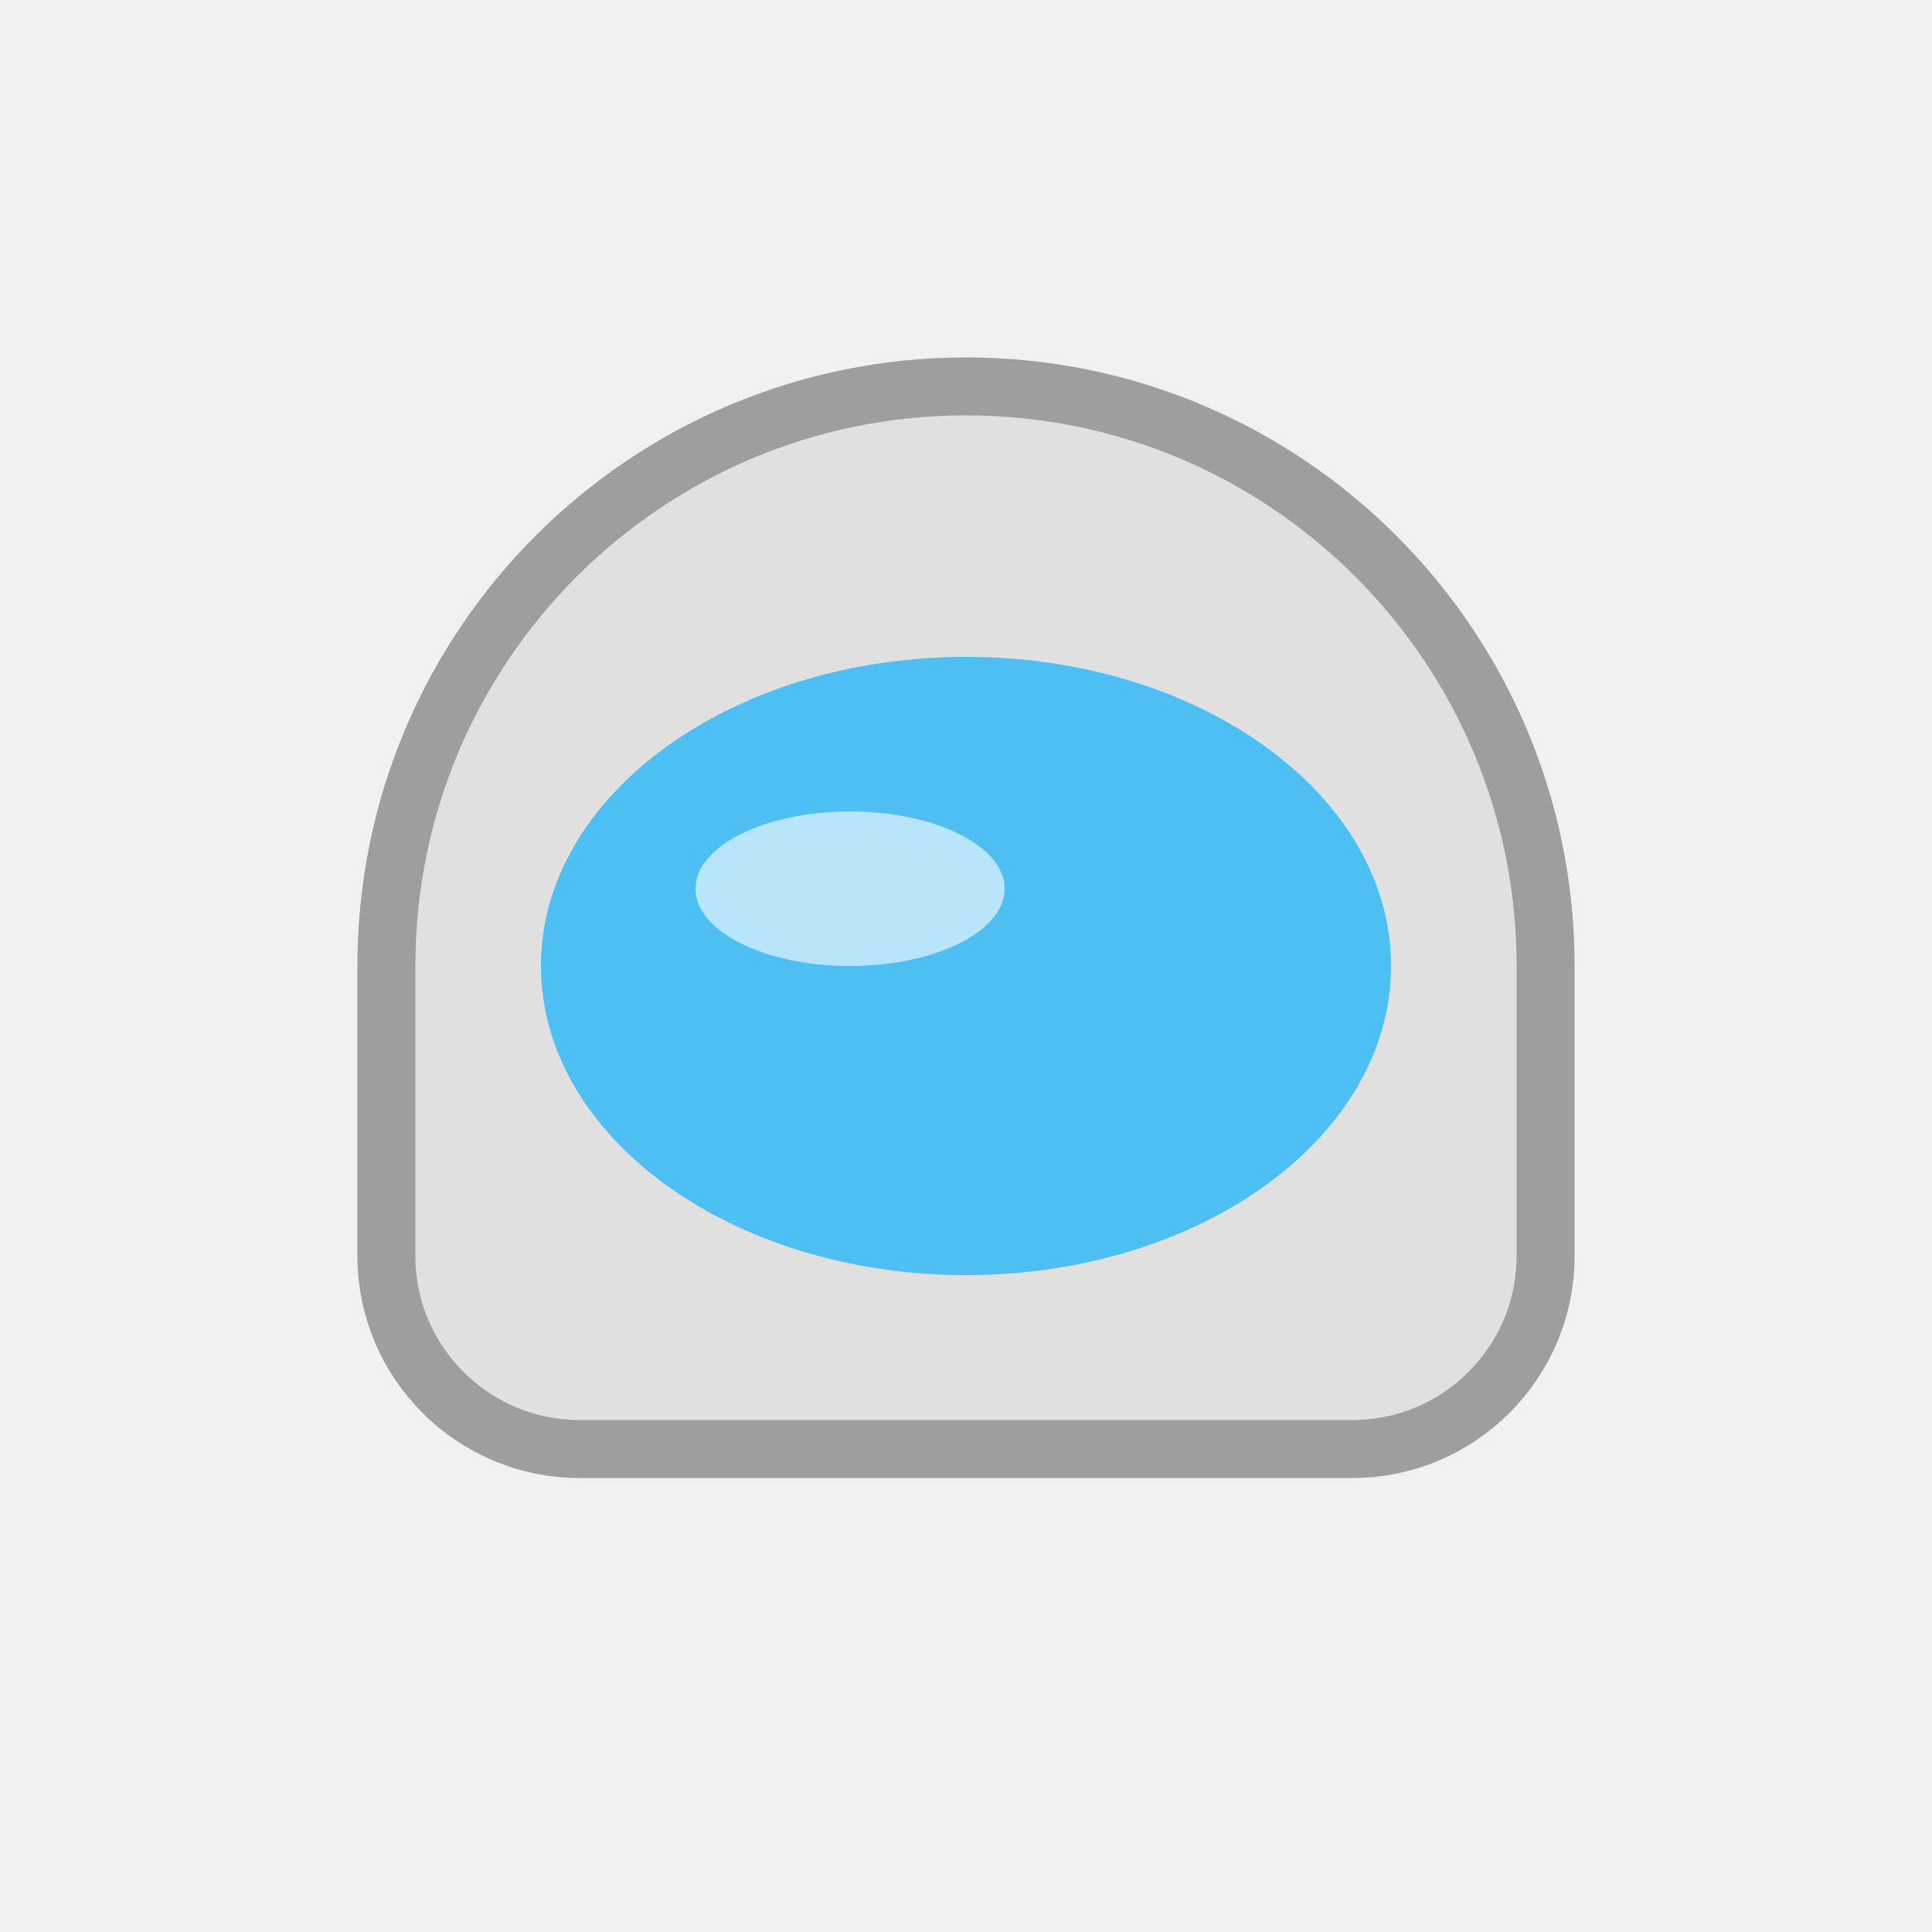
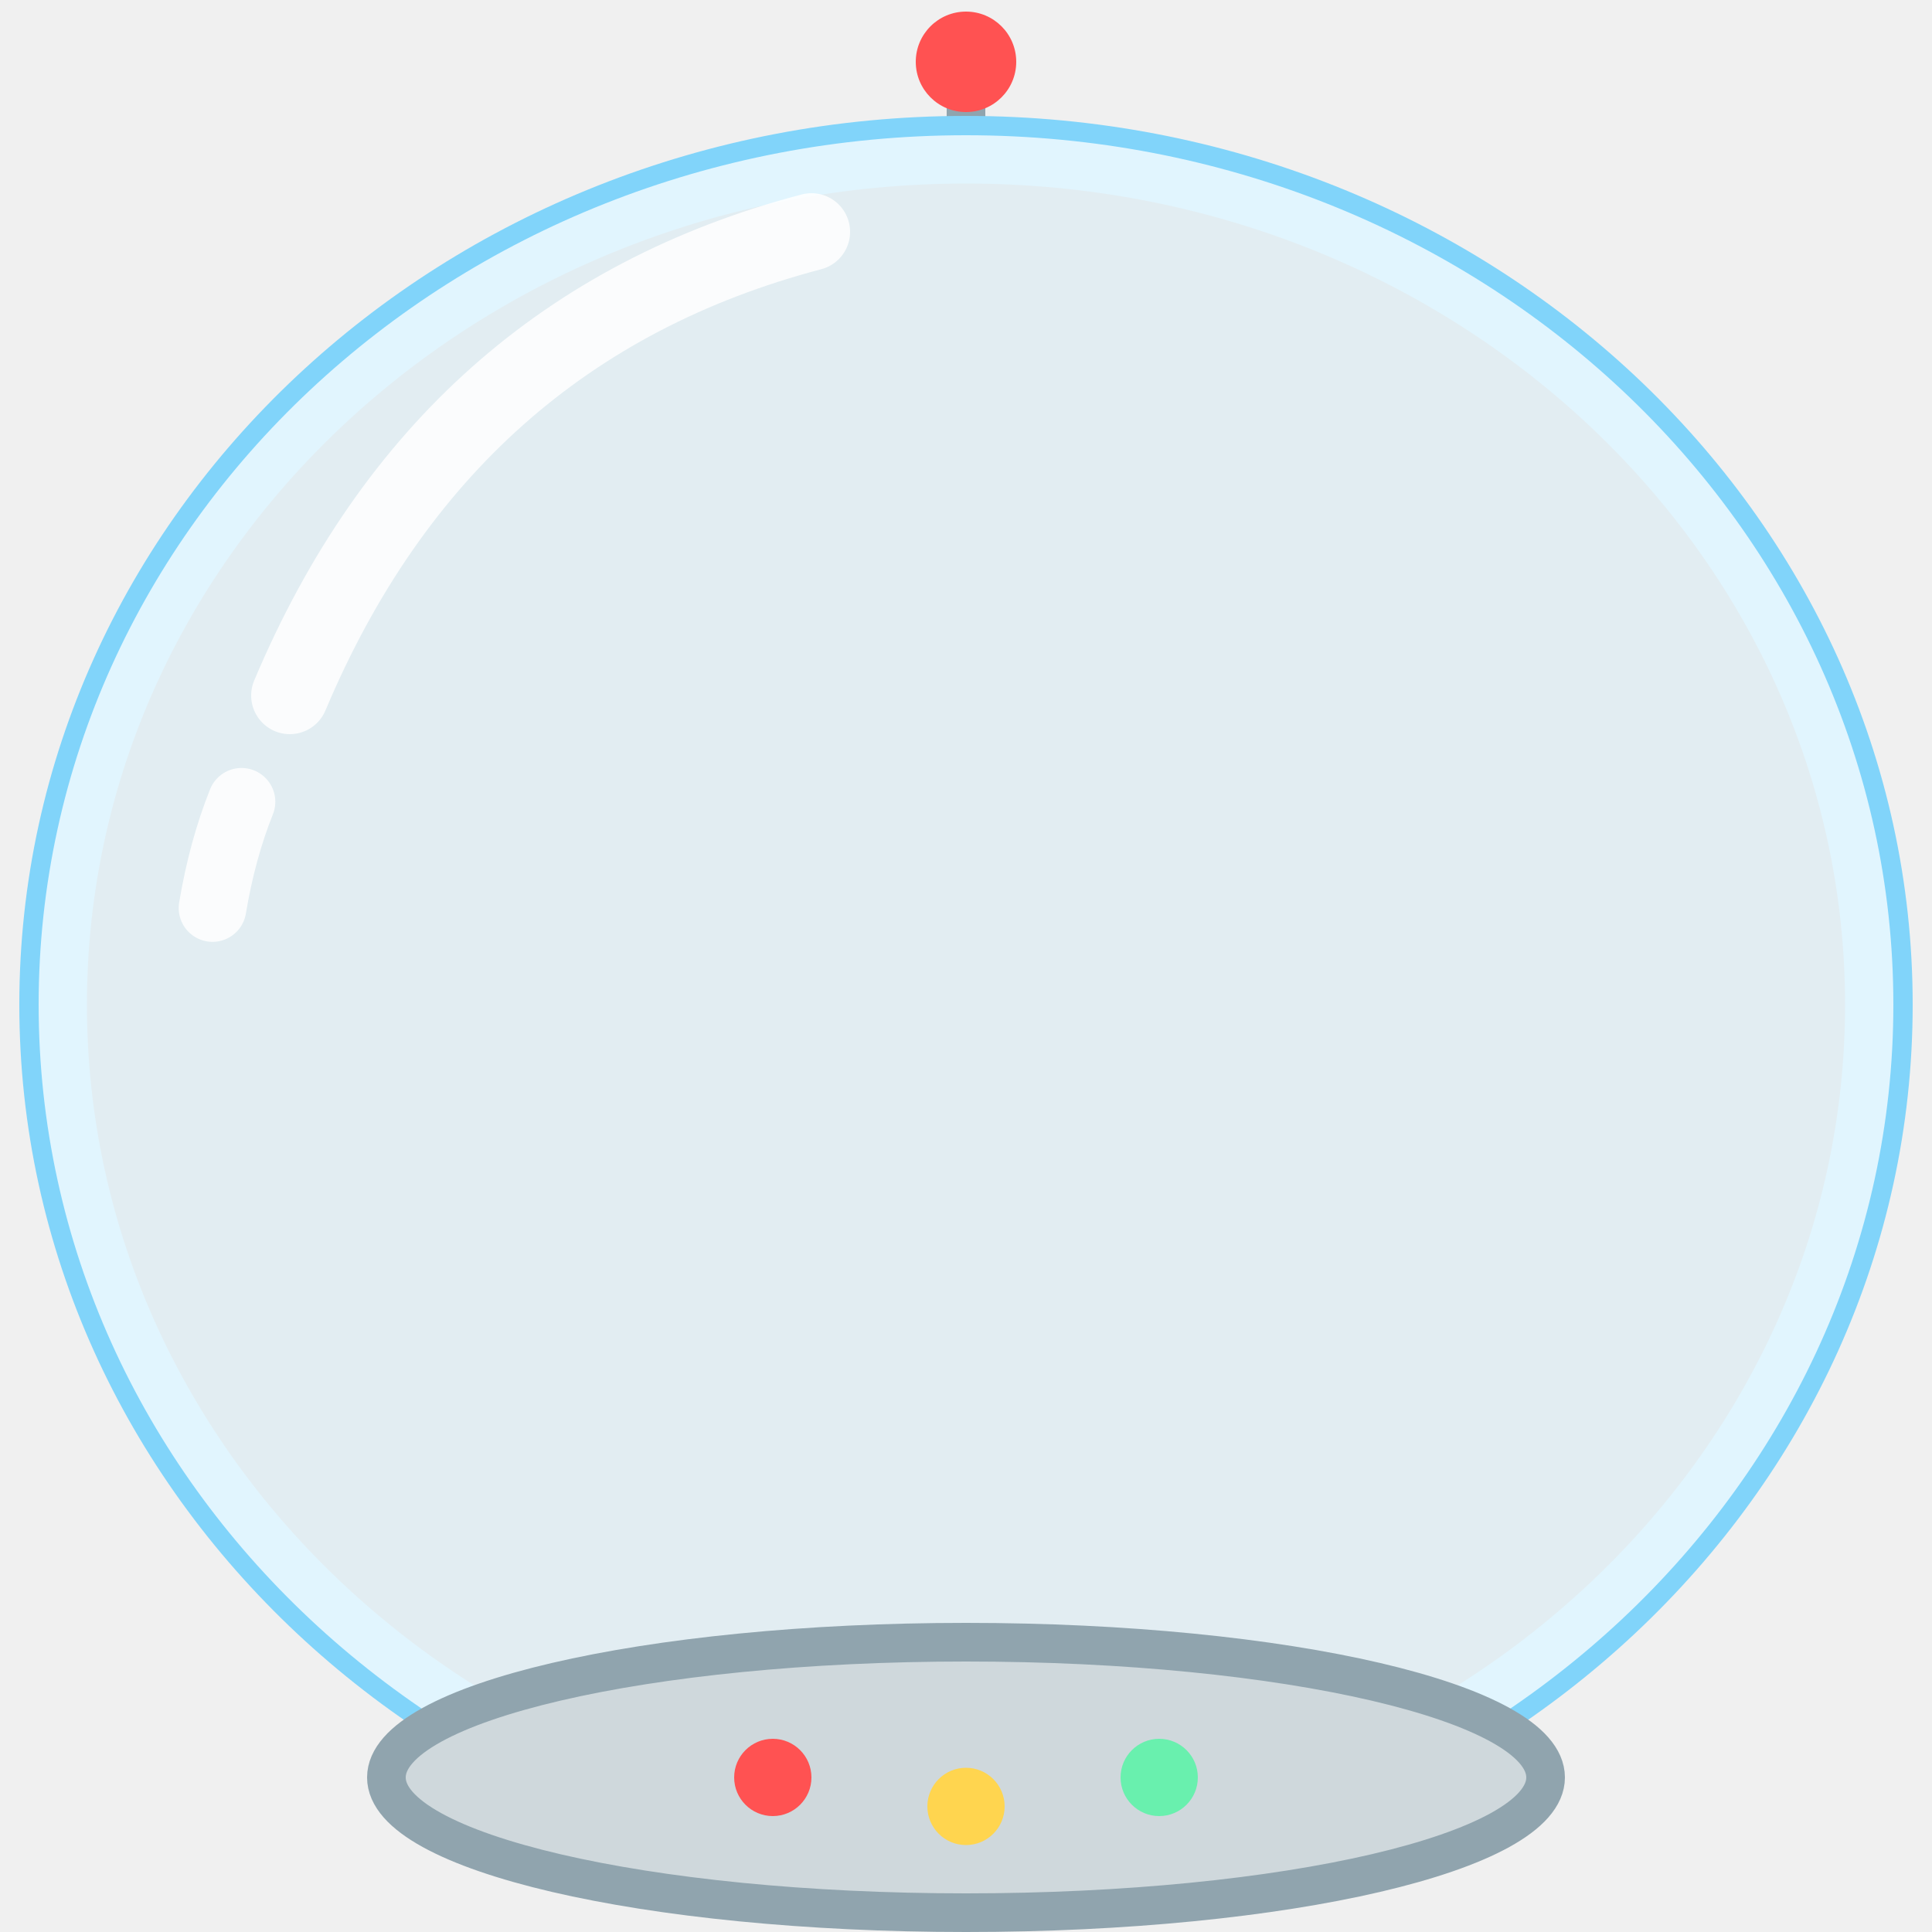
- <svg xmlns="http://www.w3.org/2000/svg" viewBox="0 0 100 100" width="100" height="100">
-   <path d="M 20 50 A 30 30 0 0 1 80 50 L 80 65 A 10 10 0 0 1 70 75 L 30 75 A 10 10 0 0 1 20 65 Z" fill="#e0e0e0" stroke="#9e9e9e" stroke-width="3" />
-   <ellipse cx="50" cy="50" rx="22" ry="16" fill="#29b6f6" opacity="0.8" />
-   <ellipse cx="44" cy="46" rx="8" ry="4" fill="#ffffff" opacity="0.6" />
+ <svg xmlns="http://www.w3.org/2000/svg" viewBox="0 0 100 100" preserveAspectRatio="none">
+   <line x1="50" y1="9" x2="50" y2="3.5" stroke="#90a4ae" stroke-width="2" />
+   <circle cx="50" cy="3.2" r="2.6" fill="#ff5252" />
+   <ellipse cx="50" cy="52" rx="47" ry="44" fill="#b3e5fc" fill-opacity="0.22" stroke="#e1f5fe" stroke-width="3" />
+   <ellipse cx="50" cy="52" rx="48.5" ry="45.5" fill="none" stroke="#81d4fa" stroke-width="1" />
+   <path d="M 15 36 Q 23 17 42 12" fill="none" stroke="#ffffff" stroke-width="4" stroke-linecap="round" opacity="0.85" />
+   <path d="M 11 47 Q 11.5 44 12.5 41.5" fill="none" stroke="#ffffff" stroke-width="3.5" stroke-linecap="round" opacity="0.85" />
+   <ellipse cx="50" cy="92" rx="30" ry="7" fill="#cfd8dc" stroke="#90a4ae" stroke-width="2" />
+   <circle cx="40" cy="92" r="2" fill="#ff5252" />
+   <circle cx="50" cy="93.5" r="2" fill="#ffd54f" />
+   <circle cx="60" cy="92" r="2" fill="#69f0ae" />
</svg>
